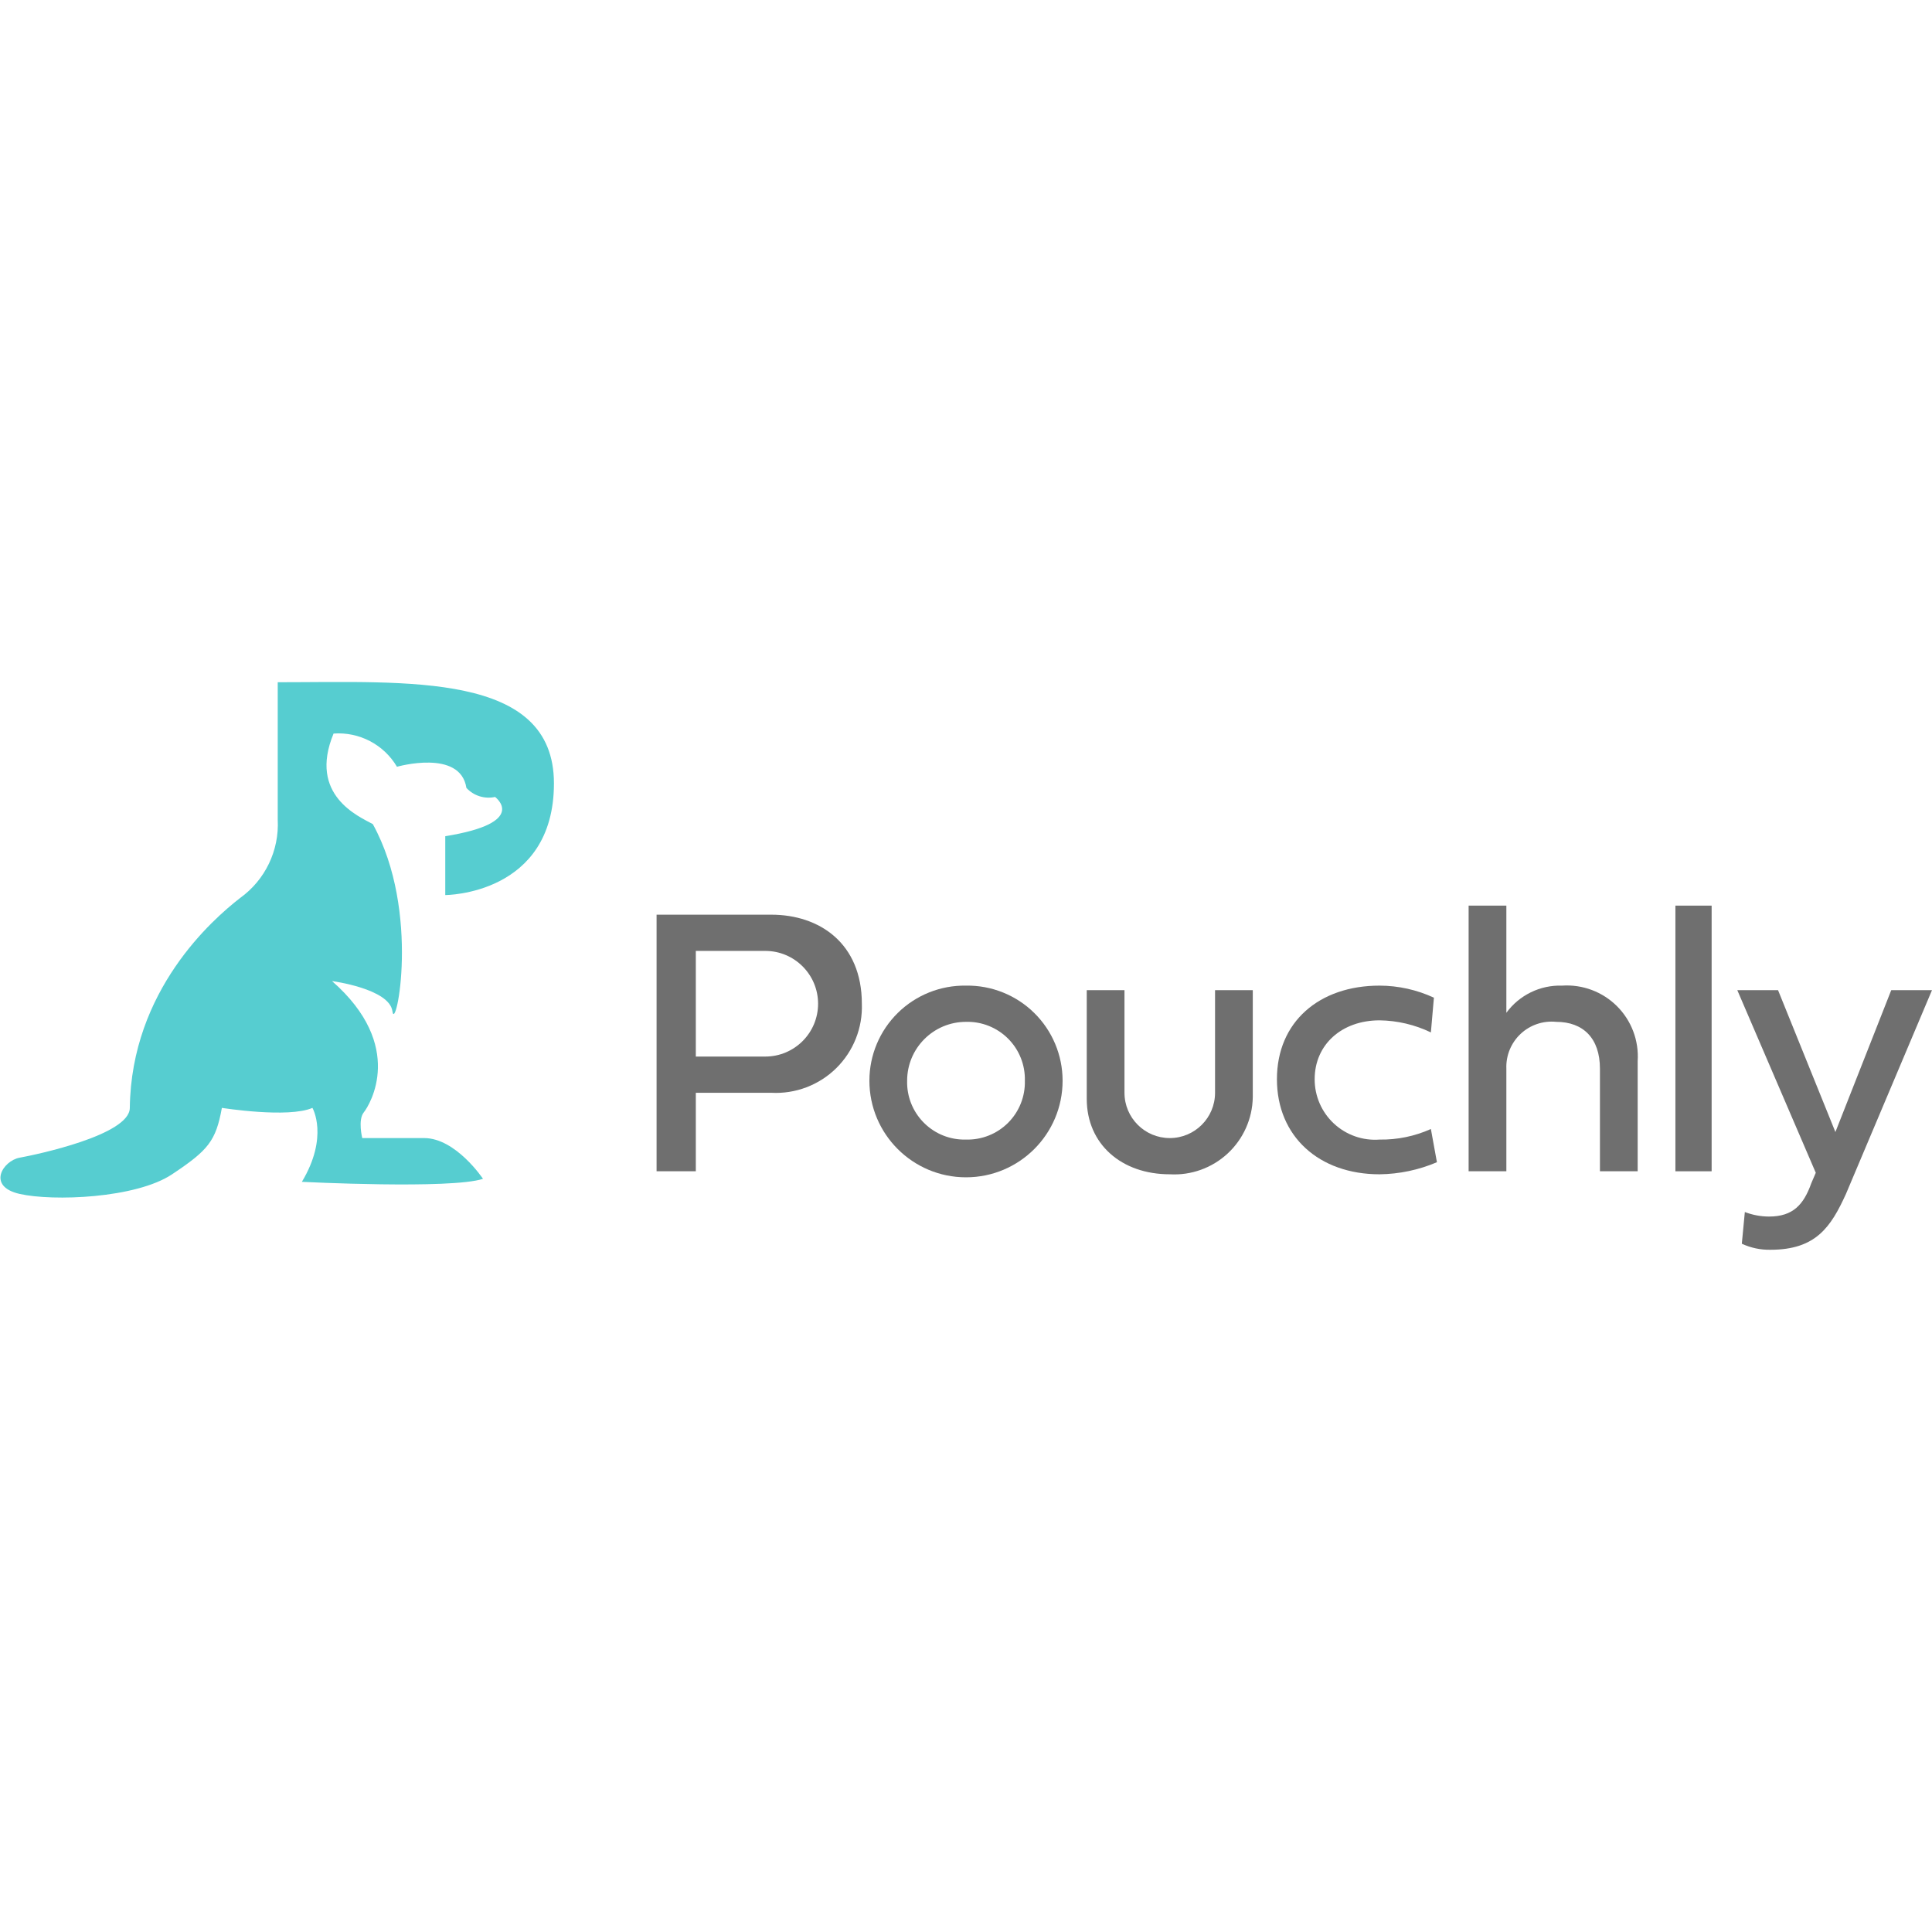
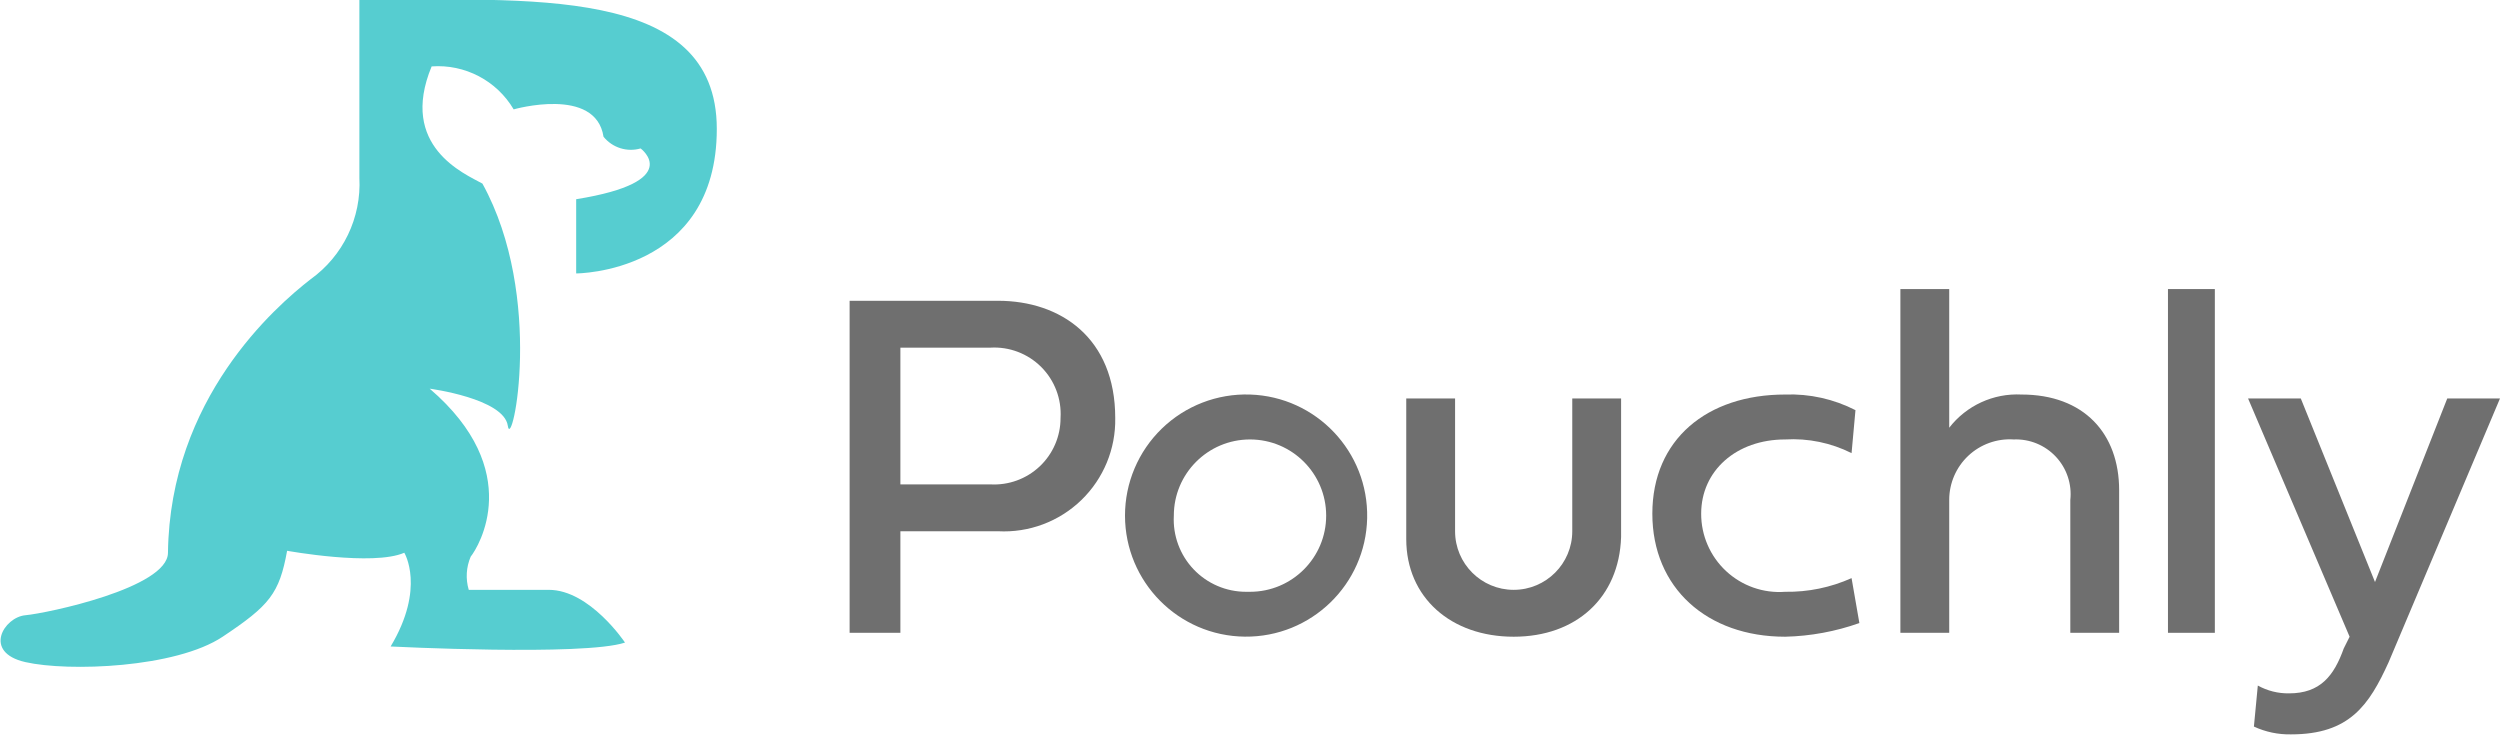
- <svg xmlns="http://www.w3.org/2000/svg" id="Layer_2" data-name="Layer 2" width="128" height="128" viewBox="0 0 128 128">
+ <svg xmlns="http://www.w3.org/2000/svg" id="Layer_2" data-name="Layer 2" width="128" height="37.6" viewBox="0 0 128 37.6">
  <g id="Group_2" data-name="Group 2">
-     <path id="Path_10" data-name="Path 10" d="M18.4,45.2v9.1a6,6,0,0,1-2.5,5.2c-1.8,1.4-7.2,6.1-7.3,13.9,0,1.8-6.2,3.1-7.3,3.3s-2.2,1.9,0,2.4,7.7.3,10.1-1.3,2.9-2.2,3.3-4.4c0,0,4.4.7,6,0,0,0,1.1,1.9-.7,4.9,0,0,9.9.5,12-.2,0,0-1.8-2.7-3.9-2.7H24s-.3-1.2.1-1.7,2.8-4.4-2.1-8.7c0,0,3.8.5,4,2s1.9-6.6-1.3-12.4c-.9-.5-4.3-1.9-2.6-6a4.5,4.5,0,0,1,4.2,2.2s4.2-1.2,4.6,1.4a2,2,0,0,0,1.9.6s2.3,1.7-3.3,2.6v3.9s7.2,0,7.2-7.4S27,45.2,18.4,45.2Z" fill="#56cdd0" />
+     <path id="Path_10" data-name="Path 10" d="M18.4,0V9.1a6,6,0,0,1-2.5,5.2c-1.8,1.4-7.2,6.1-7.3,14,0,1.8-6.2,3.1-7.3,3.2s-2.2,1.9,0,2.4,7.7.3,10.1-1.3,2.9-2.2,3.3-4.4c0,0,4.4.8,6,.1,0,0,1.1,1.8-.7,4.8,0,0,9.9.5,12-.2,0,0-1.8-2.7-3.9-2.7H24a2.5,2.5,0,0,1,.1-1.7c.4-.5,2.8-4.4-2.1-8.6,0,0,3.8.5,4,1.9s1.9-6.6-1.3-12.4c-.9-.5-4.3-1.9-2.6-6a4.5,4.5,0,0,1,4.2,2.2s4.2-1.2,4.6,1.4a1.8,1.8,0,0,0,1.9.6s2.3,1.7-3.3,2.6V14s7.2,0,7.2-7.4S27,0,18.4,0Z" fill="#56cdd0" />
    <g id="Group_1" data-name="Group 1">
-       <path id="Path_2" data-name="Path 2" d="M46.1,72.4v5.2H43.5v-17h7.6c3.2,0,6,1.9,6,5.9a5.7,5.7,0,0,1-6,5.9Zm0-9.4v7h4.6a3.5,3.5,0,1,0,0-7Z" fill="#6f6f6f" />
-       <path id="Path_3" data-name="Path 3" d="M64,65.3a6.3,6.3,0,0,1,6.4,6.3,6.4,6.4,0,0,1-12.8,0A6.3,6.3,0,0,1,64,65.3Zm0,10.2a3.8,3.8,0,0,0,3.9-3.9A3.8,3.8,0,0,0,64,67.7a3.9,3.9,0,0,0-3.9,3.9h0a3.8,3.8,0,0,0,3.7,3.9Z" fill="#6f6f6f" />
-       <path id="Path_4" data-name="Path 4" d="M80.5,65.6H83v7.1a5.2,5.2,0,0,1-5.5,5.1c-3.2,0-5.5-2-5.5-5V65.6h2.5v6.8a3,3,0,1,0,6,0Z" fill="#6f6f6f" />
-       <path id="Path_5" data-name="Path 5" d="M91.4,65.3a8.6,8.6,0,0,1,3.6.8l-.2,2.3a8.1,8.1,0,0,0-3.4-.8c-2.5,0-4.3,1.6-4.3,3.9a4,4,0,0,0,4.3,4,8,8,0,0,0,3.4-.7l.4,2.2a10,10,0,0,1-3.8.8c-4,0-6.8-2.5-6.8-6.3S87.4,65.3,91.4,65.3Z" fill="#6f6f6f" />
-       <path id="Path_6" data-name="Path 6" d="M108.5,70.3v7.3H106V70.8c0-2-1.1-3.1-2.9-3.1a3,3,0,0,0-3.3,3.1v6.8H97.3V60h2.5v7.1a4.4,4.4,0,0,1,3.7-1.8A4.7,4.7,0,0,1,108.5,70.3Z" fill="#6f6f6f" />
-       <path id="Path_7" data-name="Path 7" d="M113.4,77.6H111V60h2.4Z" fill="#6f6f6f" />
-       <path id="Path_8" data-name="Path 8" d="M125.3,65.6H128l-5.7,13.5c-1,2.2-2,3.7-5,3.7a4.3,4.3,0,0,1-1.9-.4l.2-2.1a4.5,4.5,0,0,0,1.6.3c1.6,0,2.3-.8,2.8-2.2l.3-.7-5.2-12.1h2.7l3.8,9.4Z" fill="#6f6f6f" />
+       <path id="Path_2" data-name="Path 2" d="M46.1,27.2v5.2H43.5v-17h7.6c3.2,0,6,1.9,6,6a5.7,5.7,0,0,1-6,5.8Zm0-9.4v7h4.6a3.4,3.4,0,0,0,3.6-3.4,3.4,3.4,0,0,0-3.6-3.6Z" fill="#6f6f6f" />
+       <path id="Path_3" data-name="Path 3" d="M64,20.2a6.2,6.2,0,1,1-6.4,6.2A6.2,6.2,0,0,1,64,20.2Zm0,10.1a3.9,3.9,0,1,0,0-7.8,3.9,3.9,0,0,0-3.9,3.9h0a3.7,3.7,0,0,0,3.7,3.9Z" fill="#6f6f6f" />
+       <path id="Path_4" data-name="Path 4" d="M80.5,20.4H83v7.1c-.1,3.1-2.3,5.1-5.5,5.1s-5.5-2-5.5-5V20.4h2.5v6.8a3,3,0,1,0,6,0Z" fill="#6f6f6f" />
+       <path id="Path_5" data-name="Path 5" d="M91.4,20.2A7.3,7.3,0,0,1,95,21l-.2,2.2a6.7,6.7,0,0,0-3.4-.7c-2.5,0-4.3,1.6-4.3,3.8a4,4,0,0,0,4.3,4,8,8,0,0,0,3.4-.7l.4,2.3a12.2,12.2,0,0,1-3.8.7c-4,0-6.8-2.5-6.8-6.3S87.4,20.2,91.4,20.2Z" fill="#6f6f6f" />
+       <path id="Path_6" data-name="Path 6" d="M108.5,25.1v7.3H106V25.6a2.8,2.8,0,0,0-2.9-3.1,3.1,3.1,0,0,0-3.3,3.1v6.8H97.3V14.8h2.5v7.1a4.4,4.4,0,0,1,3.7-1.7C106.7,20.2,108.5,22.2,108.5,25.1Z" fill="#6f6f6f" />
+       <path id="Path_7" data-name="Path 7" d="M113.4,32.4H111V14.8h2.4Z" fill="#6f6f6f" />
+       <path id="Path_8" data-name="Path 8" d="M125.3,20.4H128l-5.7,13.5c-1,2.2-2,3.7-5,3.7a4.3,4.3,0,0,1-1.9-.4l.2-2.1a3.2,3.2,0,0,0,1.6.4c1.6,0,2.3-.9,2.8-2.3l.3-.6-5.2-12.2h2.7l3.8,9.4Z" fill="#6f6f6f" />
    </g>
  </g>
</svg>
